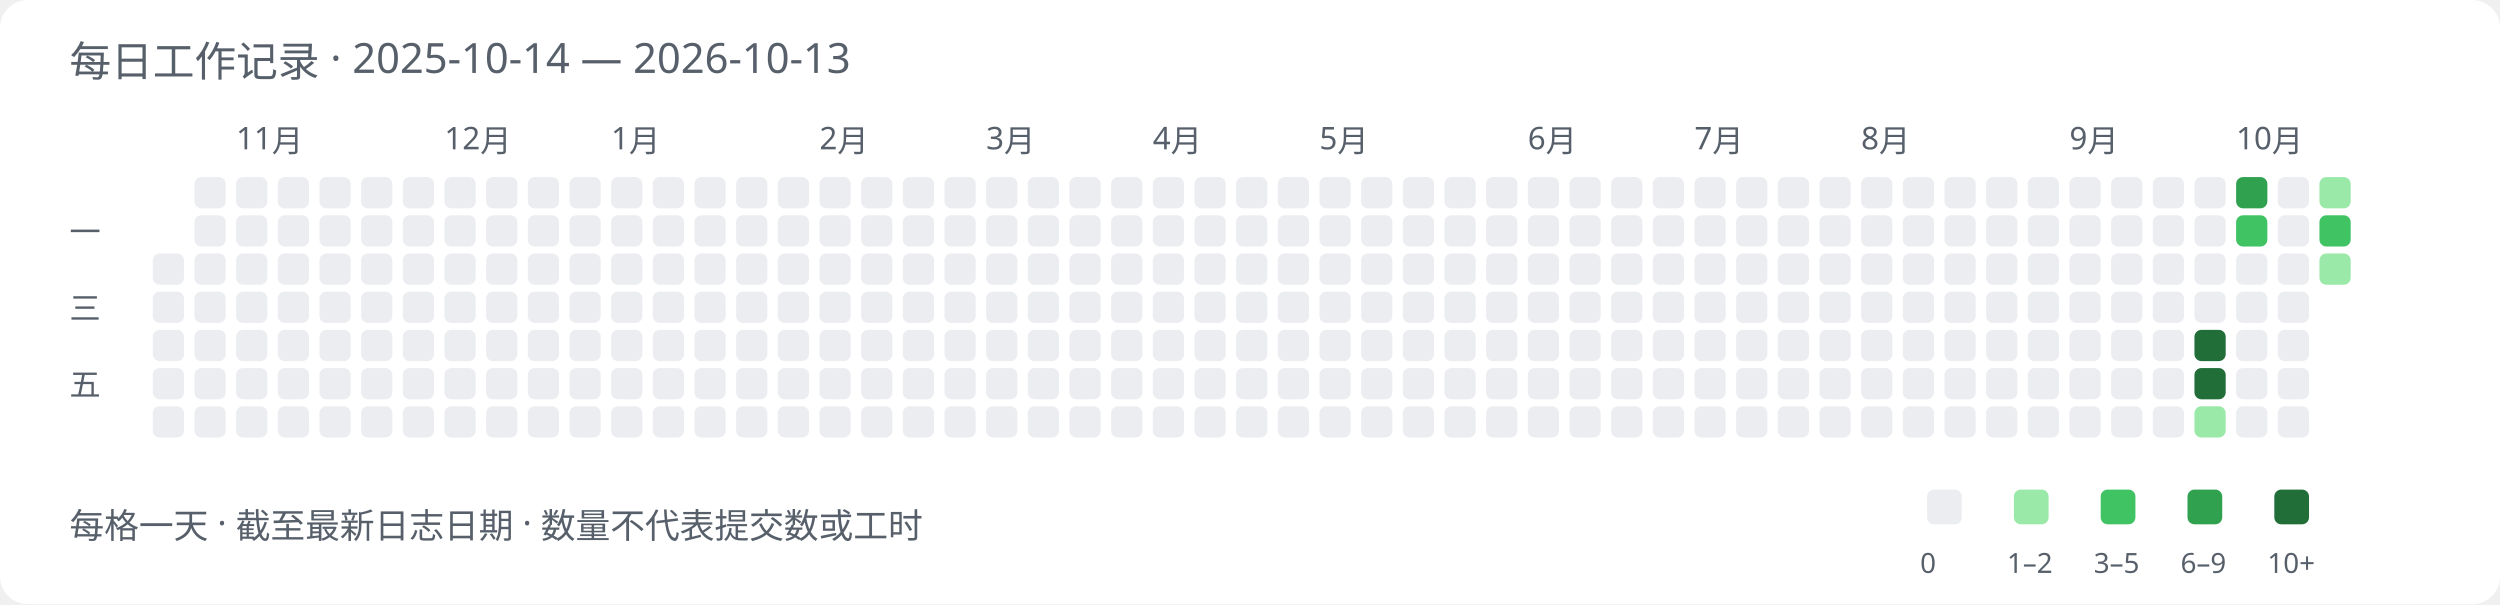
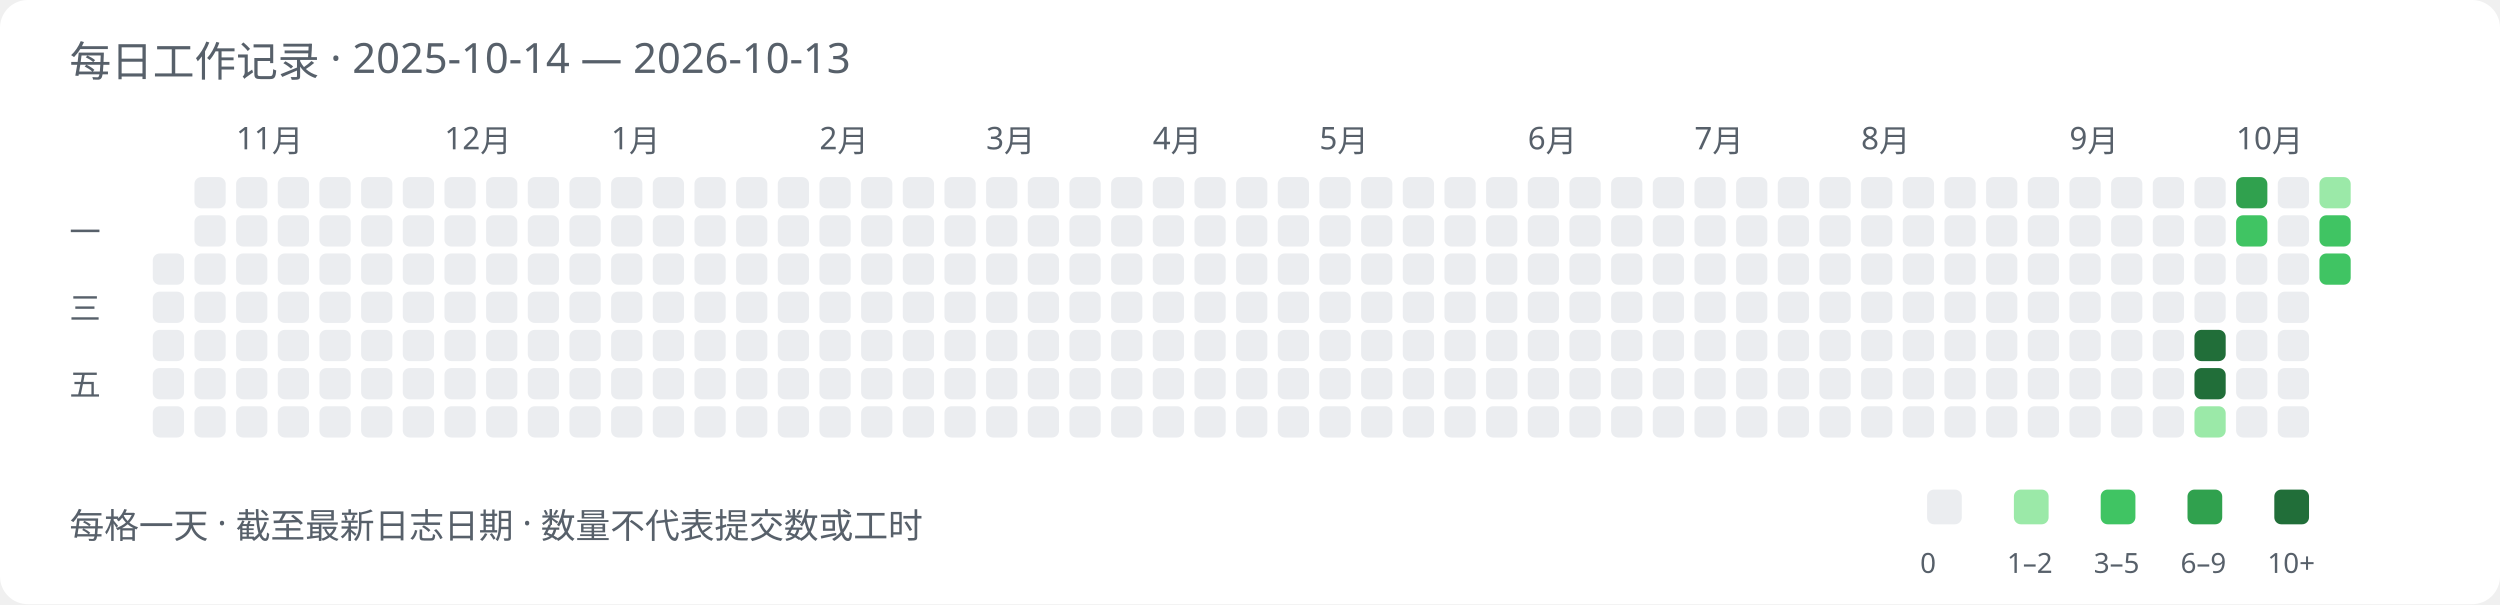
<svg xmlns="http://www.w3.org/2000/svg" width="720" height="174" viewBox="0 0 720 174" role="img" aria-label="每日开发记录全年贡献格">
  <rect width="100%" height="100%" rx="8" fill="#fff" />
  <g font-family="system-ui, sans-serif">
    <text x="20" y="22" font-size="12" fill="#57606a">每日工作记录 · 2025-10-14 — 2026-10-13</text>
    <text x="20" y="70" font-size="9" fill="#57606a">一</text>
    <text x="20" y="92" font-size="9" fill="#57606a">三</text>
    <text x="20" y="114" font-size="9" fill="#57606a">五</text>
    <rect data-date="2025-10-14" data-count="0" x="44" y="73" width="9" height="9" rx="2" fill="#ebedf0" />
    <rect data-date="2025-10-15" data-count="0" x="44" y="84" width="9" height="9" rx="2" fill="#ebedf0" />
    <rect data-date="2025-10-16" data-count="0" x="44" y="95" width="9" height="9" rx="2" fill="#ebedf0" />
    <rect data-date="2025-10-17" data-count="0" x="44" y="106" width="9" height="9" rx="2" fill="#ebedf0" />
    <rect data-date="2025-10-18" data-count="0" x="44" y="117" width="9" height="9" rx="2" fill="#ebedf0" />
    <rect data-date="2025-10-19" data-count="0" x="56" y="51" width="9" height="9" rx="2" fill="#ebedf0" />
    <rect data-date="2025-10-20" data-count="0" x="56" y="62" width="9" height="9" rx="2" fill="#ebedf0" />
    <rect data-date="2025-10-21" data-count="0" x="56" y="73" width="9" height="9" rx="2" fill="#ebedf0" />
    <rect data-date="2025-10-22" data-count="0" x="56" y="84" width="9" height="9" rx="2" fill="#ebedf0" />
    <rect data-date="2025-10-23" data-count="0" x="56" y="95" width="9" height="9" rx="2" fill="#ebedf0" />
    <rect data-date="2025-10-24" data-count="0" x="56" y="106" width="9" height="9" rx="2" fill="#ebedf0" />
    <rect data-date="2025-10-25" data-count="0" x="56" y="117" width="9" height="9" rx="2" fill="#ebedf0" />
    <rect data-date="2025-10-26" data-count="0" x="68" y="51" width="9" height="9" rx="2" fill="#ebedf0" />
    <rect data-date="2025-10-27" data-count="0" x="68" y="62" width="9" height="9" rx="2" fill="#ebedf0" />
    <rect data-date="2025-10-28" data-count="0" x="68" y="73" width="9" height="9" rx="2" fill="#ebedf0" />
    <rect data-date="2025-10-29" data-count="0" x="68" y="84" width="9" height="9" rx="2" fill="#ebedf0" />
    <rect data-date="2025-10-30" data-count="0" x="68" y="95" width="9" height="9" rx="2" fill="#ebedf0" />
    <rect data-date="2025-10-31" data-count="0" x="68" y="106" width="9" height="9" rx="2" fill="#ebedf0" />
    <text x="68" y="43" font-size="9" fill="#57606a">11月</text>
    <rect data-date="2025-11-01" data-count="0" x="68" y="117" width="9" height="9" rx="2" fill="#ebedf0" />
    <rect data-date="2025-11-02" data-count="0" x="80" y="51" width="9" height="9" rx="2" fill="#ebedf0" />
    <rect data-date="2025-11-03" data-count="0" x="80" y="62" width="9" height="9" rx="2" fill="#ebedf0" />
    <rect data-date="2025-11-04" data-count="0" x="80" y="73" width="9" height="9" rx="2" fill="#ebedf0" />
    <rect data-date="2025-11-05" data-count="0" x="80" y="84" width="9" height="9" rx="2" fill="#ebedf0" />
    <rect data-date="2025-11-06" data-count="0" x="80" y="95" width="9" height="9" rx="2" fill="#ebedf0" />
    <rect data-date="2025-11-07" data-count="0" x="80" y="106" width="9" height="9" rx="2" fill="#ebedf0" />
    <rect data-date="2025-11-08" data-count="0" x="80" y="117" width="9" height="9" rx="2" fill="#ebedf0" />
    <rect data-date="2025-11-09" data-count="0" x="92" y="51" width="9" height="9" rx="2" fill="#ebedf0" />
    <rect data-date="2025-11-10" data-count="0" x="92" y="62" width="9" height="9" rx="2" fill="#ebedf0" />
    <rect data-date="2025-11-11" data-count="0" x="92" y="73" width="9" height="9" rx="2" fill="#ebedf0" />
    <rect data-date="2025-11-12" data-count="0" x="92" y="84" width="9" height="9" rx="2" fill="#ebedf0" />
    <rect data-date="2025-11-13" data-count="0" x="92" y="95" width="9" height="9" rx="2" fill="#ebedf0" />
    <rect data-date="2025-11-14" data-count="0" x="92" y="106" width="9" height="9" rx="2" fill="#ebedf0" />
    <rect data-date="2025-11-15" data-count="0" x="92" y="117" width="9" height="9" rx="2" fill="#ebedf0" />
    <rect data-date="2025-11-16" data-count="0" x="104" y="51" width="9" height="9" rx="2" fill="#ebedf0" />
    <rect data-date="2025-11-17" data-count="0" x="104" y="62" width="9" height="9" rx="2" fill="#ebedf0" />
    <rect data-date="2025-11-18" data-count="0" x="104" y="73" width="9" height="9" rx="2" fill="#ebedf0" />
    <rect data-date="2025-11-19" data-count="0" x="104" y="84" width="9" height="9" rx="2" fill="#ebedf0" />
    <rect data-date="2025-11-20" data-count="0" x="104" y="95" width="9" height="9" rx="2" fill="#ebedf0" />
    <rect data-date="2025-11-21" data-count="0" x="104" y="106" width="9" height="9" rx="2" fill="#ebedf0" />
    <rect data-date="2025-11-22" data-count="0" x="104" y="117" width="9" height="9" rx="2" fill="#ebedf0" />
    <rect data-date="2025-11-23" data-count="0" x="116" y="51" width="9" height="9" rx="2" fill="#ebedf0" />
    <rect data-date="2025-11-24" data-count="0" x="116" y="62" width="9" height="9" rx="2" fill="#ebedf0" />
    <rect data-date="2025-11-25" data-count="0" x="116" y="73" width="9" height="9" rx="2" fill="#ebedf0" />
    <rect data-date="2025-11-26" data-count="0" x="116" y="84" width="9" height="9" rx="2" fill="#ebedf0" />
    <rect data-date="2025-11-27" data-count="0" x="116" y="95" width="9" height="9" rx="2" fill="#ebedf0" />
    <rect data-date="2025-11-28" data-count="0" x="116" y="106" width="9" height="9" rx="2" fill="#ebedf0" />
    <rect data-date="2025-11-29" data-count="0" x="116" y="117" width="9" height="9" rx="2" fill="#ebedf0" />
    <rect data-date="2025-11-30" data-count="0" x="128" y="51" width="9" height="9" rx="2" fill="#ebedf0" />
    <text x="128" y="43" font-size="9" fill="#57606a">12月</text>
    <rect data-date="2025-12-01" data-count="0" x="128" y="62" width="9" height="9" rx="2" fill="#ebedf0" />
    <rect data-date="2025-12-02" data-count="0" x="128" y="73" width="9" height="9" rx="2" fill="#ebedf0" />
    <rect data-date="2025-12-03" data-count="0" x="128" y="84" width="9" height="9" rx="2" fill="#ebedf0" />
    <rect data-date="2025-12-04" data-count="0" x="128" y="95" width="9" height="9" rx="2" fill="#ebedf0" />
    <rect data-date="2025-12-05" data-count="0" x="128" y="106" width="9" height="9" rx="2" fill="#ebedf0" />
    <rect data-date="2025-12-06" data-count="0" x="128" y="117" width="9" height="9" rx="2" fill="#ebedf0" />
    <rect data-date="2025-12-07" data-count="0" x="140" y="51" width="9" height="9" rx="2" fill="#ebedf0" />
    <rect data-date="2025-12-08" data-count="0" x="140" y="62" width="9" height="9" rx="2" fill="#ebedf0" />
    <rect data-date="2025-12-09" data-count="0" x="140" y="73" width="9" height="9" rx="2" fill="#ebedf0" />
    <rect data-date="2025-12-10" data-count="0" x="140" y="84" width="9" height="9" rx="2" fill="#ebedf0" />
    <rect data-date="2025-12-11" data-count="0" x="140" y="95" width="9" height="9" rx="2" fill="#ebedf0" />
    <rect data-date="2025-12-12" data-count="0" x="140" y="106" width="9" height="9" rx="2" fill="#ebedf0" />
    <rect data-date="2025-12-13" data-count="0" x="140" y="117" width="9" height="9" rx="2" fill="#ebedf0" />
    <rect data-date="2025-12-14" data-count="0" x="152" y="51" width="9" height="9" rx="2" fill="#ebedf0" />
    <rect data-date="2025-12-15" data-count="0" x="152" y="62" width="9" height="9" rx="2" fill="#ebedf0" />
    <rect data-date="2025-12-16" data-count="0" x="152" y="73" width="9" height="9" rx="2" fill="#ebedf0" />
    <rect data-date="2025-12-17" data-count="0" x="152" y="84" width="9" height="9" rx="2" fill="#ebedf0" />
    <rect data-date="2025-12-18" data-count="0" x="152" y="95" width="9" height="9" rx="2" fill="#ebedf0" />
    <rect data-date="2025-12-19" data-count="0" x="152" y="106" width="9" height="9" rx="2" fill="#ebedf0" />
    <rect data-date="2025-12-20" data-count="0" x="152" y="117" width="9" height="9" rx="2" fill="#ebedf0" />
    <rect data-date="2025-12-21" data-count="0" x="164" y="51" width="9" height="9" rx="2" fill="#ebedf0" />
    <rect data-date="2025-12-22" data-count="0" x="164" y="62" width="9" height="9" rx="2" fill="#ebedf0" />
    <rect data-date="2025-12-23" data-count="0" x="164" y="73" width="9" height="9" rx="2" fill="#ebedf0" />
    <rect data-date="2025-12-24" data-count="0" x="164" y="84" width="9" height="9" rx="2" fill="#ebedf0" />
    <rect data-date="2025-12-25" data-count="0" x="164" y="95" width="9" height="9" rx="2" fill="#ebedf0" />
    <rect data-date="2025-12-26" data-count="0" x="164" y="106" width="9" height="9" rx="2" fill="#ebedf0" />
    <rect data-date="2025-12-27" data-count="0" x="164" y="117" width="9" height="9" rx="2" fill="#ebedf0" />
    <rect data-date="2025-12-28" data-count="0" x="176" y="51" width="9" height="9" rx="2" fill="#ebedf0" />
    <rect data-date="2025-12-29" data-count="0" x="176" y="62" width="9" height="9" rx="2" fill="#ebedf0" />
    <rect data-date="2025-12-30" data-count="0" x="176" y="73" width="9" height="9" rx="2" fill="#ebedf0" />
    <rect data-date="2025-12-31" data-count="0" x="176" y="84" width="9" height="9" rx="2" fill="#ebedf0" />
    <text x="176" y="43" font-size="9" fill="#57606a">1月</text>
    <rect data-date="2026-01-01" data-count="0" x="176" y="95" width="9" height="9" rx="2" fill="#ebedf0" />
    <rect data-date="2026-01-02" data-count="0" x="176" y="106" width="9" height="9" rx="2" fill="#ebedf0" />
    <rect data-date="2026-01-03" data-count="0" x="176" y="117" width="9" height="9" rx="2" fill="#ebedf0" />
    <rect data-date="2026-01-04" data-count="0" x="188" y="51" width="9" height="9" rx="2" fill="#ebedf0" />
    <rect data-date="2026-01-05" data-count="0" x="188" y="62" width="9" height="9" rx="2" fill="#ebedf0" />
    <rect data-date="2026-01-06" data-count="0" x="188" y="73" width="9" height="9" rx="2" fill="#ebedf0" />
    <rect data-date="2026-01-07" data-count="0" x="188" y="84" width="9" height="9" rx="2" fill="#ebedf0" />
    <rect data-date="2026-01-08" data-count="0" x="188" y="95" width="9" height="9" rx="2" fill="#ebedf0" />
    <rect data-date="2026-01-09" data-count="0" x="188" y="106" width="9" height="9" rx="2" fill="#ebedf0" />
    <rect data-date="2026-01-10" data-count="0" x="188" y="117" width="9" height="9" rx="2" fill="#ebedf0" />
    <rect data-date="2026-01-11" data-count="0" x="200" y="51" width="9" height="9" rx="2" fill="#ebedf0" />
    <rect data-date="2026-01-12" data-count="0" x="200" y="62" width="9" height="9" rx="2" fill="#ebedf0" />
    <rect data-date="2026-01-13" data-count="0" x="200" y="73" width="9" height="9" rx="2" fill="#ebedf0" />
    <rect data-date="2026-01-14" data-count="0" x="200" y="84" width="9" height="9" rx="2" fill="#ebedf0" />
    <rect data-date="2026-01-15" data-count="0" x="200" y="95" width="9" height="9" rx="2" fill="#ebedf0" />
    <rect data-date="2026-01-16" data-count="0" x="200" y="106" width="9" height="9" rx="2" fill="#ebedf0" />
    <rect data-date="2026-01-17" data-count="0" x="200" y="117" width="9" height="9" rx="2" fill="#ebedf0" />
    <rect data-date="2026-01-18" data-count="0" x="212" y="51" width="9" height="9" rx="2" fill="#ebedf0" />
    <rect data-date="2026-01-19" data-count="0" x="212" y="62" width="9" height="9" rx="2" fill="#ebedf0" />
    <rect data-date="2026-01-20" data-count="0" x="212" y="73" width="9" height="9" rx="2" fill="#ebedf0" />
    <rect data-date="2026-01-21" data-count="0" x="212" y="84" width="9" height="9" rx="2" fill="#ebedf0" />
    <rect data-date="2026-01-22" data-count="0" x="212" y="95" width="9" height="9" rx="2" fill="#ebedf0" />
    <rect data-date="2026-01-23" data-count="0" x="212" y="106" width="9" height="9" rx="2" fill="#ebedf0" />
    <rect data-date="2026-01-24" data-count="0" x="212" y="117" width="9" height="9" rx="2" fill="#ebedf0" />
    <rect data-date="2026-01-25" data-count="0" x="224" y="51" width="9" height="9" rx="2" fill="#ebedf0" />
    <rect data-date="2026-01-26" data-count="0" x="224" y="62" width="9" height="9" rx="2" fill="#ebedf0" />
    <rect data-date="2026-01-27" data-count="0" x="224" y="73" width="9" height="9" rx="2" fill="#ebedf0" />
    <rect data-date="2026-01-28" data-count="0" x="224" y="84" width="9" height="9" rx="2" fill="#ebedf0" />
    <rect data-date="2026-01-29" data-count="0" x="224" y="95" width="9" height="9" rx="2" fill="#ebedf0" />
    <rect data-date="2026-01-30" data-count="0" x="224" y="106" width="9" height="9" rx="2" fill="#ebedf0" />
    <rect data-date="2026-01-31" data-count="0" x="224" y="117" width="9" height="9" rx="2" fill="#ebedf0" />
    <text x="236" y="43" font-size="9" fill="#57606a">2月</text>
    <rect data-date="2026-02-01" data-count="0" x="236" y="51" width="9" height="9" rx="2" fill="#ebedf0" />
    <rect data-date="2026-02-02" data-count="0" x="236" y="62" width="9" height="9" rx="2" fill="#ebedf0" />
    <rect data-date="2026-02-03" data-count="0" x="236" y="73" width="9" height="9" rx="2" fill="#ebedf0" />
    <rect data-date="2026-02-04" data-count="0" x="236" y="84" width="9" height="9" rx="2" fill="#ebedf0" />
    <rect data-date="2026-02-05" data-count="0" x="236" y="95" width="9" height="9" rx="2" fill="#ebedf0" />
    <rect data-date="2026-02-06" data-count="0" x="236" y="106" width="9" height="9" rx="2" fill="#ebedf0" />
    <rect data-date="2026-02-07" data-count="0" x="236" y="117" width="9" height="9" rx="2" fill="#ebedf0" />
    <rect data-date="2026-02-08" data-count="0" x="248" y="51" width="9" height="9" rx="2" fill="#ebedf0" />
    <rect data-date="2026-02-09" data-count="0" x="248" y="62" width="9" height="9" rx="2" fill="#ebedf0" />
    <rect data-date="2026-02-10" data-count="0" x="248" y="73" width="9" height="9" rx="2" fill="#ebedf0" />
    <rect data-date="2026-02-11" data-count="0" x="248" y="84" width="9" height="9" rx="2" fill="#ebedf0" />
    <rect data-date="2026-02-12" data-count="0" x="248" y="95" width="9" height="9" rx="2" fill="#ebedf0" />
    <rect data-date="2026-02-13" data-count="0" x="248" y="106" width="9" height="9" rx="2" fill="#ebedf0" />
    <rect data-date="2026-02-14" data-count="0" x="248" y="117" width="9" height="9" rx="2" fill="#ebedf0" />
    <rect data-date="2026-02-15" data-count="0" x="260" y="51" width="9" height="9" rx="2" fill="#ebedf0" />
    <rect data-date="2026-02-16" data-count="0" x="260" y="62" width="9" height="9" rx="2" fill="#ebedf0" />
    <rect data-date="2026-02-17" data-count="0" x="260" y="73" width="9" height="9" rx="2" fill="#ebedf0" />
    <rect data-date="2026-02-18" data-count="0" x="260" y="84" width="9" height="9" rx="2" fill="#ebedf0" />
    <rect data-date="2026-02-19" data-count="0" x="260" y="95" width="9" height="9" rx="2" fill="#ebedf0" />
    <rect data-date="2026-02-20" data-count="0" x="260" y="106" width="9" height="9" rx="2" fill="#ebedf0" />
    <rect data-date="2026-02-21" data-count="0" x="260" y="117" width="9" height="9" rx="2" fill="#ebedf0" />
    <rect data-date="2026-02-22" data-count="0" x="272" y="51" width="9" height="9" rx="2" fill="#ebedf0" />
    <rect data-date="2026-02-23" data-count="0" x="272" y="62" width="9" height="9" rx="2" fill="#ebedf0" />
    <rect data-date="2026-02-24" data-count="0" x="272" y="73" width="9" height="9" rx="2" fill="#ebedf0" />
    <rect data-date="2026-02-25" data-count="0" x="272" y="84" width="9" height="9" rx="2" fill="#ebedf0" />
    <rect data-date="2026-02-26" data-count="0" x="272" y="95" width="9" height="9" rx="2" fill="#ebedf0" />
    <rect data-date="2026-02-27" data-count="0" x="272" y="106" width="9" height="9" rx="2" fill="#ebedf0" />
    <rect data-date="2026-02-28" data-count="0" x="272" y="117" width="9" height="9" rx="2" fill="#ebedf0" />
    <text x="284" y="43" font-size="9" fill="#57606a">3月</text>
    <rect data-date="2026-03-01" data-count="0" x="284" y="51" width="9" height="9" rx="2" fill="#ebedf0" />
    <rect data-date="2026-03-02" data-count="0" x="284" y="62" width="9" height="9" rx="2" fill="#ebedf0" />
    <rect data-date="2026-03-03" data-count="0" x="284" y="73" width="9" height="9" rx="2" fill="#ebedf0" />
    <rect data-date="2026-03-04" data-count="0" x="284" y="84" width="9" height="9" rx="2" fill="#ebedf0" />
    <rect data-date="2026-03-05" data-count="0" x="284" y="95" width="9" height="9" rx="2" fill="#ebedf0" />
    <rect data-date="2026-03-06" data-count="0" x="284" y="106" width="9" height="9" rx="2" fill="#ebedf0" />
    <rect data-date="2026-03-07" data-count="0" x="284" y="117" width="9" height="9" rx="2" fill="#ebedf0" />
    <rect data-date="2026-03-08" data-count="0" x="296" y="51" width="9" height="9" rx="2" fill="#ebedf0" />
    <rect data-date="2026-03-09" data-count="0" x="296" y="62" width="9" height="9" rx="2" fill="#ebedf0" />
    <rect data-date="2026-03-10" data-count="0" x="296" y="73" width="9" height="9" rx="2" fill="#ebedf0" />
    <rect data-date="2026-03-11" data-count="0" x="296" y="84" width="9" height="9" rx="2" fill="#ebedf0" />
    <rect data-date="2026-03-12" data-count="0" x="296" y="95" width="9" height="9" rx="2" fill="#ebedf0" />
    <rect data-date="2026-03-13" data-count="0" x="296" y="106" width="9" height="9" rx="2" fill="#ebedf0" />
    <rect data-date="2026-03-14" data-count="0" x="296" y="117" width="9" height="9" rx="2" fill="#ebedf0" />
    <rect data-date="2026-03-15" data-count="0" x="308" y="51" width="9" height="9" rx="2" fill="#ebedf0" />
    <rect data-date="2026-03-16" data-count="0" x="308" y="62" width="9" height="9" rx="2" fill="#ebedf0" />
    <rect data-date="2026-03-17" data-count="0" x="308" y="73" width="9" height="9" rx="2" fill="#ebedf0" />
    <rect data-date="2026-03-18" data-count="0" x="308" y="84" width="9" height="9" rx="2" fill="#ebedf0" />
    <rect data-date="2026-03-19" data-count="0" x="308" y="95" width="9" height="9" rx="2" fill="#ebedf0" />
    <rect data-date="2026-03-20" data-count="0" x="308" y="106" width="9" height="9" rx="2" fill="#ebedf0" />
    <rect data-date="2026-03-21" data-count="0" x="308" y="117" width="9" height="9" rx="2" fill="#ebedf0" />
    <rect data-date="2026-03-22" data-count="0" x="320" y="51" width="9" height="9" rx="2" fill="#ebedf0" />
    <rect data-date="2026-03-23" data-count="0" x="320" y="62" width="9" height="9" rx="2" fill="#ebedf0" />
    <rect data-date="2026-03-24" data-count="0" x="320" y="73" width="9" height="9" rx="2" fill="#ebedf0" />
    <rect data-date="2026-03-25" data-count="0" x="320" y="84" width="9" height="9" rx="2" fill="#ebedf0" />
    <rect data-date="2026-03-26" data-count="0" x="320" y="95" width="9" height="9" rx="2" fill="#ebedf0" />
    <rect data-date="2026-03-27" data-count="0" x="320" y="106" width="9" height="9" rx="2" fill="#ebedf0" />
    <rect data-date="2026-03-28" data-count="0" x="320" y="117" width="9" height="9" rx="2" fill="#ebedf0" />
    <rect data-date="2026-03-29" data-count="0" x="332" y="51" width="9" height="9" rx="2" fill="#ebedf0" />
    <rect data-date="2026-03-30" data-count="0" x="332" y="62" width="9" height="9" rx="2" fill="#ebedf0" />
    <rect data-date="2026-03-31" data-count="0" x="332" y="73" width="9" height="9" rx="2" fill="#ebedf0" />
    <text x="332" y="43" font-size="9" fill="#57606a">4月</text>
    <rect data-date="2026-04-01" data-count="0" x="332" y="84" width="9" height="9" rx="2" fill="#ebedf0" />
    <rect data-date="2026-04-02" data-count="0" x="332" y="95" width="9" height="9" rx="2" fill="#ebedf0" />
    <rect data-date="2026-04-03" data-count="0" x="332" y="106" width="9" height="9" rx="2" fill="#ebedf0" />
    <rect data-date="2026-04-04" data-count="0" x="332" y="117" width="9" height="9" rx="2" fill="#ebedf0" />
    <rect data-date="2026-04-05" data-count="0" x="344" y="51" width="9" height="9" rx="2" fill="#ebedf0" />
    <rect data-date="2026-04-06" data-count="0" x="344" y="62" width="9" height="9" rx="2" fill="#ebedf0" />
    <rect data-date="2026-04-07" data-count="0" x="344" y="73" width="9" height="9" rx="2" fill="#ebedf0" />
    <rect data-date="2026-04-08" data-count="0" x="344" y="84" width="9" height="9" rx="2" fill="#ebedf0" />
    <rect data-date="2026-04-09" data-count="0" x="344" y="95" width="9" height="9" rx="2" fill="#ebedf0" />
    <rect data-date="2026-04-10" data-count="0" x="344" y="106" width="9" height="9" rx="2" fill="#ebedf0" />
    <rect data-date="2026-04-11" data-count="0" x="344" y="117" width="9" height="9" rx="2" fill="#ebedf0" />
    <rect data-date="2026-04-12" data-count="0" x="356" y="51" width="9" height="9" rx="2" fill="#ebedf0" />
    <rect data-date="2026-04-13" data-count="0" x="356" y="62" width="9" height="9" rx="2" fill="#ebedf0" />
    <rect data-date="2026-04-14" data-count="0" x="356" y="73" width="9" height="9" rx="2" fill="#ebedf0" />
    <rect data-date="2026-04-15" data-count="0" x="356" y="84" width="9" height="9" rx="2" fill="#ebedf0" />
    <rect data-date="2026-04-16" data-count="0" x="356" y="95" width="9" height="9" rx="2" fill="#ebedf0" />
    <rect data-date="2026-04-17" data-count="0" x="356" y="106" width="9" height="9" rx="2" fill="#ebedf0" />
    <rect data-date="2026-04-18" data-count="0" x="356" y="117" width="9" height="9" rx="2" fill="#ebedf0" />
    <rect data-date="2026-04-19" data-count="0" x="368" y="51" width="9" height="9" rx="2" fill="#ebedf0" />
    <rect data-date="2026-04-20" data-count="0" x="368" y="62" width="9" height="9" rx="2" fill="#ebedf0" />
    <rect data-date="2026-04-21" data-count="0" x="368" y="73" width="9" height="9" rx="2" fill="#ebedf0" />
    <rect data-date="2026-04-22" data-count="0" x="368" y="84" width="9" height="9" rx="2" fill="#ebedf0" />
    <rect data-date="2026-04-23" data-count="0" x="368" y="95" width="9" height="9" rx="2" fill="#ebedf0" />
    <rect data-date="2026-04-24" data-count="0" x="368" y="106" width="9" height="9" rx="2" fill="#ebedf0" />
    <rect data-date="2026-04-25" data-count="0" x="368" y="117" width="9" height="9" rx="2" fill="#ebedf0" />
    <rect data-date="2026-04-26" data-count="0" x="380" y="51" width="9" height="9" rx="2" fill="#ebedf0" />
    <rect data-date="2026-04-27" data-count="0" x="380" y="62" width="9" height="9" rx="2" fill="#ebedf0" />
    <rect data-date="2026-04-28" data-count="0" x="380" y="73" width="9" height="9" rx="2" fill="#ebedf0" />
    <rect data-date="2026-04-29" data-count="0" x="380" y="84" width="9" height="9" rx="2" fill="#ebedf0" />
    <rect data-date="2026-04-30" data-count="0" x="380" y="95" width="9" height="9" rx="2" fill="#ebedf0" />
    <text x="380" y="43" font-size="9" fill="#57606a">5月</text>
    <rect data-date="2026-05-01" data-count="0" x="380" y="106" width="9" height="9" rx="2" fill="#ebedf0" />
    <rect data-date="2026-05-02" data-count="0" x="380" y="117" width="9" height="9" rx="2" fill="#ebedf0" />
    <rect data-date="2026-05-03" data-count="0" x="392" y="51" width="9" height="9" rx="2" fill="#ebedf0" />
    <rect data-date="2026-05-04" data-count="0" x="392" y="62" width="9" height="9" rx="2" fill="#ebedf0" />
    <rect data-date="2026-05-05" data-count="0" x="392" y="73" width="9" height="9" rx="2" fill="#ebedf0" />
    <rect data-date="2026-05-06" data-count="0" x="392" y="84" width="9" height="9" rx="2" fill="#ebedf0" />
    <rect data-date="2026-05-07" data-count="0" x="392" y="95" width="9" height="9" rx="2" fill="#ebedf0" />
    <rect data-date="2026-05-08" data-count="0" x="392" y="106" width="9" height="9" rx="2" fill="#ebedf0" />
    <rect data-date="2026-05-09" data-count="0" x="392" y="117" width="9" height="9" rx="2" fill="#ebedf0" />
    <rect data-date="2026-05-10" data-count="0" x="404" y="51" width="9" height="9" rx="2" fill="#ebedf0" />
    <rect data-date="2026-05-11" data-count="0" x="404" y="62" width="9" height="9" rx="2" fill="#ebedf0" />
    <rect data-date="2026-05-12" data-count="0" x="404" y="73" width="9" height="9" rx="2" fill="#ebedf0" />
    <rect data-date="2026-05-13" data-count="0" x="404" y="84" width="9" height="9" rx="2" fill="#ebedf0" />
    <rect data-date="2026-05-14" data-count="0" x="404" y="95" width="9" height="9" rx="2" fill="#ebedf0" />
    <rect data-date="2026-05-15" data-count="0" x="404" y="106" width="9" height="9" rx="2" fill="#ebedf0" />
    <rect data-date="2026-05-16" data-count="0" x="404" y="117" width="9" height="9" rx="2" fill="#ebedf0" />
    <rect data-date="2026-05-17" data-count="0" x="416" y="51" width="9" height="9" rx="2" fill="#ebedf0" />
    <rect data-date="2026-05-18" data-count="0" x="416" y="62" width="9" height="9" rx="2" fill="#ebedf0" />
    <rect data-date="2026-05-19" data-count="0" x="416" y="73" width="9" height="9" rx="2" fill="#ebedf0" />
    <rect data-date="2026-05-20" data-count="0" x="416" y="84" width="9" height="9" rx="2" fill="#ebedf0" />
    <rect data-date="2026-05-21" data-count="0" x="416" y="95" width="9" height="9" rx="2" fill="#ebedf0" />
    <rect data-date="2026-05-22" data-count="0" x="416" y="106" width="9" height="9" rx="2" fill="#ebedf0" />
    <rect data-date="2026-05-23" data-count="0" x="416" y="117" width="9" height="9" rx="2" fill="#ebedf0" />
    <rect data-date="2026-05-24" data-count="0" x="428" y="51" width="9" height="9" rx="2" fill="#ebedf0" />
    <rect data-date="2026-05-25" data-count="0" x="428" y="62" width="9" height="9" rx="2" fill="#ebedf0" />
    <rect data-date="2026-05-26" data-count="0" x="428" y="73" width="9" height="9" rx="2" fill="#ebedf0" />
    <rect data-date="2026-05-27" data-count="0" x="428" y="84" width="9" height="9" rx="2" fill="#ebedf0" />
    <rect data-date="2026-05-28" data-count="0" x="428" y="95" width="9" height="9" rx="2" fill="#ebedf0" />
    <rect data-date="2026-05-29" data-count="0" x="428" y="106" width="9" height="9" rx="2" fill="#ebedf0" />
    <rect data-date="2026-05-30" data-count="0" x="428" y="117" width="9" height="9" rx="2" fill="#ebedf0" />
    <rect data-date="2026-05-31" data-count="0" x="440" y="51" width="9" height="9" rx="2" fill="#ebedf0" />
    <text x="440" y="43" font-size="9" fill="#57606a">6月</text>
    <rect data-date="2026-06-01" data-count="0" x="440" y="62" width="9" height="9" rx="2" fill="#ebedf0" />
    <rect data-date="2026-06-02" data-count="0" x="440" y="73" width="9" height="9" rx="2" fill="#ebedf0" />
    <rect data-date="2026-06-03" data-count="0" x="440" y="84" width="9" height="9" rx="2" fill="#ebedf0" />
    <rect data-date="2026-06-04" data-count="0" x="440" y="95" width="9" height="9" rx="2" fill="#ebedf0" />
    <rect data-date="2026-06-05" data-count="0" x="440" y="106" width="9" height="9" rx="2" fill="#ebedf0" />
    <rect data-date="2026-06-06" data-count="0" x="440" y="117" width="9" height="9" rx="2" fill="#ebedf0" />
    <rect data-date="2026-06-07" data-count="0" x="452" y="51" width="9" height="9" rx="2" fill="#ebedf0" />
    <rect data-date="2026-06-08" data-count="0" x="452" y="62" width="9" height="9" rx="2" fill="#ebedf0" />
    <rect data-date="2026-06-09" data-count="0" x="452" y="73" width="9" height="9" rx="2" fill="#ebedf0" />
    <rect data-date="2026-06-10" data-count="0" x="452" y="84" width="9" height="9" rx="2" fill="#ebedf0" />
    <rect data-date="2026-06-11" data-count="0" x="452" y="95" width="9" height="9" rx="2" fill="#ebedf0" />
    <rect data-date="2026-06-12" data-count="0" x="452" y="106" width="9" height="9" rx="2" fill="#ebedf0" />
    <rect data-date="2026-06-13" data-count="0" x="452" y="117" width="9" height="9" rx="2" fill="#ebedf0" />
    <rect data-date="2026-06-14" data-count="0" x="464" y="51" width="9" height="9" rx="2" fill="#ebedf0" />
    <rect data-date="2026-06-15" data-count="0" x="464" y="62" width="9" height="9" rx="2" fill="#ebedf0" />
    <rect data-date="2026-06-16" data-count="0" x="464" y="73" width="9" height="9" rx="2" fill="#ebedf0" />
    <rect data-date="2026-06-17" data-count="0" x="464" y="84" width="9" height="9" rx="2" fill="#ebedf0" />
    <rect data-date="2026-06-18" data-count="0" x="464" y="95" width="9" height="9" rx="2" fill="#ebedf0" />
    <rect data-date="2026-06-19" data-count="0" x="464" y="106" width="9" height="9" rx="2" fill="#ebedf0" />
    <rect data-date="2026-06-20" data-count="0" x="464" y="117" width="9" height="9" rx="2" fill="#ebedf0" />
    <rect data-date="2026-06-21" data-count="0" x="476" y="51" width="9" height="9" rx="2" fill="#ebedf0" />
    <rect data-date="2026-06-22" data-count="0" x="476" y="62" width="9" height="9" rx="2" fill="#ebedf0" />
    <rect data-date="2026-06-23" data-count="0" x="476" y="73" width="9" height="9" rx="2" fill="#ebedf0" />
    <rect data-date="2026-06-24" data-count="0" x="476" y="84" width="9" height="9" rx="2" fill="#ebedf0" />
    <rect data-date="2026-06-25" data-count="0" x="476" y="95" width="9" height="9" rx="2" fill="#ebedf0" />
    <rect data-date="2026-06-26" data-count="0" x="476" y="106" width="9" height="9" rx="2" fill="#ebedf0" />
    <rect data-date="2026-06-27" data-count="0" x="476" y="117" width="9" height="9" rx="2" fill="#ebedf0" />
    <rect data-date="2026-06-28" data-count="0" x="488" y="51" width="9" height="9" rx="2" fill="#ebedf0" />
    <rect data-date="2026-06-29" data-count="0" x="488" y="62" width="9" height="9" rx="2" fill="#ebedf0" />
    <rect data-date="2026-06-30" data-count="0" x="488" y="73" width="9" height="9" rx="2" fill="#ebedf0" />
    <text x="488" y="43" font-size="9" fill="#57606a">7月</text>
    <rect data-date="2026-07-01" data-count="0" x="488" y="84" width="9" height="9" rx="2" fill="#ebedf0" />
    <rect data-date="2026-07-02" data-count="0" x="488" y="95" width="9" height="9" rx="2" fill="#ebedf0" />
    <rect data-date="2026-07-03" data-count="0" x="488" y="106" width="9" height="9" rx="2" fill="#ebedf0" />
    <rect data-date="2026-07-04" data-count="0" x="488" y="117" width="9" height="9" rx="2" fill="#ebedf0" />
    <rect data-date="2026-07-05" data-count="0" x="500" y="51" width="9" height="9" rx="2" fill="#ebedf0" />
    <rect data-date="2026-07-06" data-count="0" x="500" y="62" width="9" height="9" rx="2" fill="#ebedf0" />
    <rect data-date="2026-07-07" data-count="0" x="500" y="73" width="9" height="9" rx="2" fill="#ebedf0" />
    <rect data-date="2026-07-08" data-count="0" x="500" y="84" width="9" height="9" rx="2" fill="#ebedf0" />
    <rect data-date="2026-07-09" data-count="0" x="500" y="95" width="9" height="9" rx="2" fill="#ebedf0" />
    <rect data-date="2026-07-10" data-count="0" x="500" y="106" width="9" height="9" rx="2" fill="#ebedf0" />
    <rect data-date="2026-07-11" data-count="0" x="500" y="117" width="9" height="9" rx="2" fill="#ebedf0" />
    <rect data-date="2026-07-12" data-count="0" x="512" y="51" width="9" height="9" rx="2" fill="#ebedf0" />
    <rect data-date="2026-07-13" data-count="0" x="512" y="62" width="9" height="9" rx="2" fill="#ebedf0" />
    <rect data-date="2026-07-14" data-count="0" x="512" y="73" width="9" height="9" rx="2" fill="#ebedf0" />
    <rect data-date="2026-07-15" data-count="0" x="512" y="84" width="9" height="9" rx="2" fill="#ebedf0" />
    <rect data-date="2026-07-16" data-count="0" x="512" y="95" width="9" height="9" rx="2" fill="#ebedf0" />
    <rect data-date="2026-07-17" data-count="0" x="512" y="106" width="9" height="9" rx="2" fill="#ebedf0" />
    <rect data-date="2026-07-18" data-count="0" x="512" y="117" width="9" height="9" rx="2" fill="#ebedf0" />
    <rect data-date="2026-07-19" data-count="0" x="524" y="51" width="9" height="9" rx="2" fill="#ebedf0" />
    <rect data-date="2026-07-20" data-count="0" x="524" y="62" width="9" height="9" rx="2" fill="#ebedf0" />
    <rect data-date="2026-07-21" data-count="0" x="524" y="73" width="9" height="9" rx="2" fill="#ebedf0" />
    <rect data-date="2026-07-22" data-count="0" x="524" y="84" width="9" height="9" rx="2" fill="#ebedf0" />
    <rect data-date="2026-07-23" data-count="0" x="524" y="95" width="9" height="9" rx="2" fill="#ebedf0" />
    <rect data-date="2026-07-24" data-count="0" x="524" y="106" width="9" height="9" rx="2" fill="#ebedf0" />
    <rect data-date="2026-07-25" data-count="0" x="524" y="117" width="9" height="9" rx="2" fill="#ebedf0" />
    <rect data-date="2026-07-26" data-count="0" x="536" y="51" width="9" height="9" rx="2" fill="#ebedf0" />
    <rect data-date="2026-07-27" data-count="0" x="536" y="62" width="9" height="9" rx="2" fill="#ebedf0" />
    <rect data-date="2026-07-28" data-count="0" x="536" y="73" width="9" height="9" rx="2" fill="#ebedf0" />
    <rect data-date="2026-07-29" data-count="0" x="536" y="84" width="9" height="9" rx="2" fill="#ebedf0" />
    <rect data-date="2026-07-30" data-count="0" x="536" y="95" width="9" height="9" rx="2" fill="#ebedf0" />
    <rect data-date="2026-07-31" data-count="0" x="536" y="106" width="9" height="9" rx="2" fill="#ebedf0" />
    <text x="536" y="43" font-size="9" fill="#57606a">8月</text>
    <rect data-date="2026-08-01" data-count="0" x="536" y="117" width="9" height="9" rx="2" fill="#ebedf0" />
    <rect data-date="2026-08-02" data-count="0" x="548" y="51" width="9" height="9" rx="2" fill="#ebedf0" />
    <rect data-date="2026-08-03" data-count="0" x="548" y="62" width="9" height="9" rx="2" fill="#ebedf0" />
    <rect data-date="2026-08-04" data-count="0" x="548" y="73" width="9" height="9" rx="2" fill="#ebedf0" />
    <rect data-date="2026-08-05" data-count="0" x="548" y="84" width="9" height="9" rx="2" fill="#ebedf0" />
    <rect data-date="2026-08-06" data-count="0" x="548" y="95" width="9" height="9" rx="2" fill="#ebedf0" />
    <rect data-date="2026-08-07" data-count="0" x="548" y="106" width="9" height="9" rx="2" fill="#ebedf0" />
    <rect data-date="2026-08-08" data-count="0" x="548" y="117" width="9" height="9" rx="2" fill="#ebedf0" />
    <rect data-date="2026-08-09" data-count="0" x="560" y="51" width="9" height="9" rx="2" fill="#ebedf0" />
    <rect data-date="2026-08-10" data-count="0" x="560" y="62" width="9" height="9" rx="2" fill="#ebedf0" />
    <rect data-date="2026-08-11" data-count="0" x="560" y="73" width="9" height="9" rx="2" fill="#ebedf0" />
    <rect data-date="2026-08-12" data-count="0" x="560" y="84" width="9" height="9" rx="2" fill="#ebedf0" />
    <rect data-date="2026-08-13" data-count="0" x="560" y="95" width="9" height="9" rx="2" fill="#ebedf0" />
    <rect data-date="2026-08-14" data-count="0" x="560" y="106" width="9" height="9" rx="2" fill="#ebedf0" />
    <rect data-date="2026-08-15" data-count="0" x="560" y="117" width="9" height="9" rx="2" fill="#ebedf0" />
    <rect data-date="2026-08-16" data-count="0" x="572" y="51" width="9" height="9" rx="2" fill="#ebedf0" />
    <rect data-date="2026-08-17" data-count="0" x="572" y="62" width="9" height="9" rx="2" fill="#ebedf0" />
    <rect data-date="2026-08-18" data-count="0" x="572" y="73" width="9" height="9" rx="2" fill="#ebedf0" />
    <rect data-date="2026-08-19" data-count="0" x="572" y="84" width="9" height="9" rx="2" fill="#ebedf0" />
    <rect data-date="2026-08-20" data-count="0" x="572" y="95" width="9" height="9" rx="2" fill="#ebedf0" />
    <rect data-date="2026-08-21" data-count="0" x="572" y="106" width="9" height="9" rx="2" fill="#ebedf0" />
    <rect data-date="2026-08-22" data-count="0" x="572" y="117" width="9" height="9" rx="2" fill="#ebedf0" />
    <rect data-date="2026-08-23" data-count="0" x="584" y="51" width="9" height="9" rx="2" fill="#ebedf0" />
    <rect data-date="2026-08-24" data-count="0" x="584" y="62" width="9" height="9" rx="2" fill="#ebedf0" />
    <rect data-date="2026-08-25" data-count="0" x="584" y="73" width="9" height="9" rx="2" fill="#ebedf0" />
    <rect data-date="2026-08-26" data-count="0" x="584" y="84" width="9" height="9" rx="2" fill="#ebedf0" />
    <rect data-date="2026-08-27" data-count="0" x="584" y="95" width="9" height="9" rx="2" fill="#ebedf0" />
    <rect data-date="2026-08-28" data-count="0" x="584" y="106" width="9" height="9" rx="2" fill="#ebedf0" />
    <rect data-date="2026-08-29" data-count="0" x="584" y="117" width="9" height="9" rx="2" fill="#ebedf0" />
    <rect data-date="2026-08-30" data-count="0" x="596" y="51" width="9" height="9" rx="2" fill="#ebedf0" />
    <rect data-date="2026-08-31" data-count="0" x="596" y="62" width="9" height="9" rx="2" fill="#ebedf0" />
    <text x="596" y="43" font-size="9" fill="#57606a">9月</text>
    <rect data-date="2026-09-01" data-count="0" x="596" y="73" width="9" height="9" rx="2" fill="#ebedf0" />
    <rect data-date="2026-09-02" data-count="0" x="596" y="84" width="9" height="9" rx="2" fill="#ebedf0" />
    <rect data-date="2026-09-03" data-count="0" x="596" y="95" width="9" height="9" rx="2" fill="#ebedf0" />
    <rect data-date="2026-09-04" data-count="0" x="596" y="106" width="9" height="9" rx="2" fill="#ebedf0" />
    <rect data-date="2026-09-05" data-count="0" x="596" y="117" width="9" height="9" rx="2" fill="#ebedf0" />
    <rect data-date="2026-09-06" data-count="0" x="608" y="51" width="9" height="9" rx="2" fill="#ebedf0" />
    <rect data-date="2026-09-07" data-count="0" x="608" y="62" width="9" height="9" rx="2" fill="#ebedf0" />
    <rect data-date="2026-09-08" data-count="0" x="608" y="73" width="9" height="9" rx="2" fill="#ebedf0" />
    <rect data-date="2026-09-09" data-count="0" x="608" y="84" width="9" height="9" rx="2" fill="#ebedf0" />
    <rect data-date="2026-09-10" data-count="0" x="608" y="95" width="9" height="9" rx="2" fill="#ebedf0" />
    <rect data-date="2026-09-11" data-count="0" x="608" y="106" width="9" height="9" rx="2" fill="#ebedf0" />
    <rect data-date="2026-09-12" data-count="0" x="608" y="117" width="9" height="9" rx="2" fill="#ebedf0" />
    <rect data-date="2026-09-13" data-count="0" x="620" y="51" width="9" height="9" rx="2" fill="#ebedf0" />
    <rect data-date="2026-09-14" data-count="0" x="620" y="62" width="9" height="9" rx="2" fill="#ebedf0" />
    <rect data-date="2026-09-15" data-count="0" x="620" y="73" width="9" height="9" rx="2" fill="#ebedf0" />
    <rect data-date="2026-09-16" data-count="0" x="620" y="84" width="9" height="9" rx="2" fill="#ebedf0" />
    <rect data-date="2026-09-17" data-count="0" x="620" y="95" width="9" height="9" rx="2" fill="#ebedf0" />
    <rect data-date="2026-09-18" data-count="0" x="620" y="106" width="9" height="9" rx="2" fill="#ebedf0" />
    <rect data-date="2026-09-19" data-count="0" x="620" y="117" width="9" height="9" rx="2" fill="#ebedf0" />
    <rect data-date="2026-09-20" data-count="0" x="632" y="51" width="9" height="9" rx="2" fill="#ebedf0" />
    <rect data-date="2026-09-21" data-count="0" x="632" y="62" width="9" height="9" rx="2" fill="#ebedf0" />
    <rect data-date="2026-09-22" data-count="0" x="632" y="73" width="9" height="9" rx="2" fill="#ebedf0" />
    <rect data-date="2026-09-23" data-count="0" x="632" y="84" width="9" height="9" rx="2" fill="#ebedf0" />
    <rect data-date="2026-09-24" data-count="33" x="632" y="95" width="9" height="9" rx="2" fill="#216e39" />
    <rect data-date="2026-09-25" data-count="37" x="632" y="106" width="9" height="9" rx="2" fill="#216e39" />
    <rect data-date="2026-09-26" data-count="2" x="632" y="117" width="9" height="9" rx="2" fill="#9be9a8" />
    <rect data-date="2026-09-27" data-count="6" x="644" y="51" width="9" height="9" rx="2" fill="#30a14e" />
    <rect data-date="2026-09-28" data-count="5" x="644" y="62" width="9" height="9" rx="2" fill="#40c463" />
    <rect data-date="2026-09-29" data-count="0" x="644" y="73" width="9" height="9" rx="2" fill="#ebedf0" />
    <rect data-date="2026-09-30" data-count="0" x="644" y="84" width="9" height="9" rx="2" fill="#ebedf0" />
    <text x="644" y="43" font-size="9" fill="#57606a">10月</text>
    <rect data-date="2026-10-01" data-count="0" x="644" y="95" width="9" height="9" rx="2" fill="#ebedf0" />
    <rect data-date="2026-10-02" data-count="0" x="644" y="106" width="9" height="9" rx="2" fill="#ebedf0" />
    <rect data-date="2026-10-03" data-count="0" x="644" y="117" width="9" height="9" rx="2" fill="#ebedf0" />
    <rect data-date="2026-10-04" data-count="0" x="656" y="51" width="9" height="9" rx="2" fill="#ebedf0" />
    <rect data-date="2026-10-05" data-count="0" x="656" y="62" width="9" height="9" rx="2" fill="#ebedf0" />
    <rect data-date="2026-10-06" data-count="0" x="656" y="73" width="9" height="9" rx="2" fill="#ebedf0" />
    <rect data-date="2026-10-07" data-count="0" x="656" y="84" width="9" height="9" rx="2" fill="#ebedf0" />
    <rect data-date="2026-10-08" data-count="0" x="656" y="95" width="9" height="9" rx="2" fill="#ebedf0" />
    <rect data-date="2026-10-09" data-count="0" x="656" y="106" width="9" height="9" rx="2" fill="#ebedf0" />
    <rect data-date="2026-10-10" data-count="0" x="656" y="117" width="9" height="9" rx="2" fill="#ebedf0" />
    <rect data-date="2026-10-11" data-count="1" x="668" y="51" width="9" height="9" rx="2" fill="#9be9a8" />
    <rect data-date="2026-10-12" data-count="4" x="668" y="62" width="9" height="9" rx="2" fill="#40c463" />
-     <rect data-date="2026-10-13" data-count="2" x="668" y="73" width="9" height="9" rx="2" fill="#9be9a8" />
+     <rect data-date="2026-10-13" data-count="3" x="668" y="73" width="9" height="9" rx="2" fill="#40c463" />
    <text x="20" y="155" font-size="10" fill="#57606a">每格一天 · 截至最新日志日期 · 数量不代表提交数或工时</text>
    <rect x="555" y="141" width="10" height="10" rx="2" fill="#ebedf0" />
    <text x="553" y="165" font-size="8" fill="#57606a">0</text>
    <rect x="580" y="141" width="10" height="10" rx="2" fill="#9be9a8" />
    <text x="578" y="165" font-size="8" fill="#57606a">1–2</text>
    <rect x="605" y="141" width="10" height="10" rx="2" fill="#40c463" />
    <text x="603" y="165" font-size="8" fill="#57606a">3–5</text>
    <rect x="630" y="141" width="10" height="10" rx="2" fill="#30a14e" />
    <text x="628" y="165" font-size="8" fill="#57606a">6–9</text>
    <rect x="655" y="141" width="10" height="10" rx="2" fill="#216e39" />
    <text x="653" y="165" font-size="8" fill="#57606a">10+</text>
  </g>
</svg>
